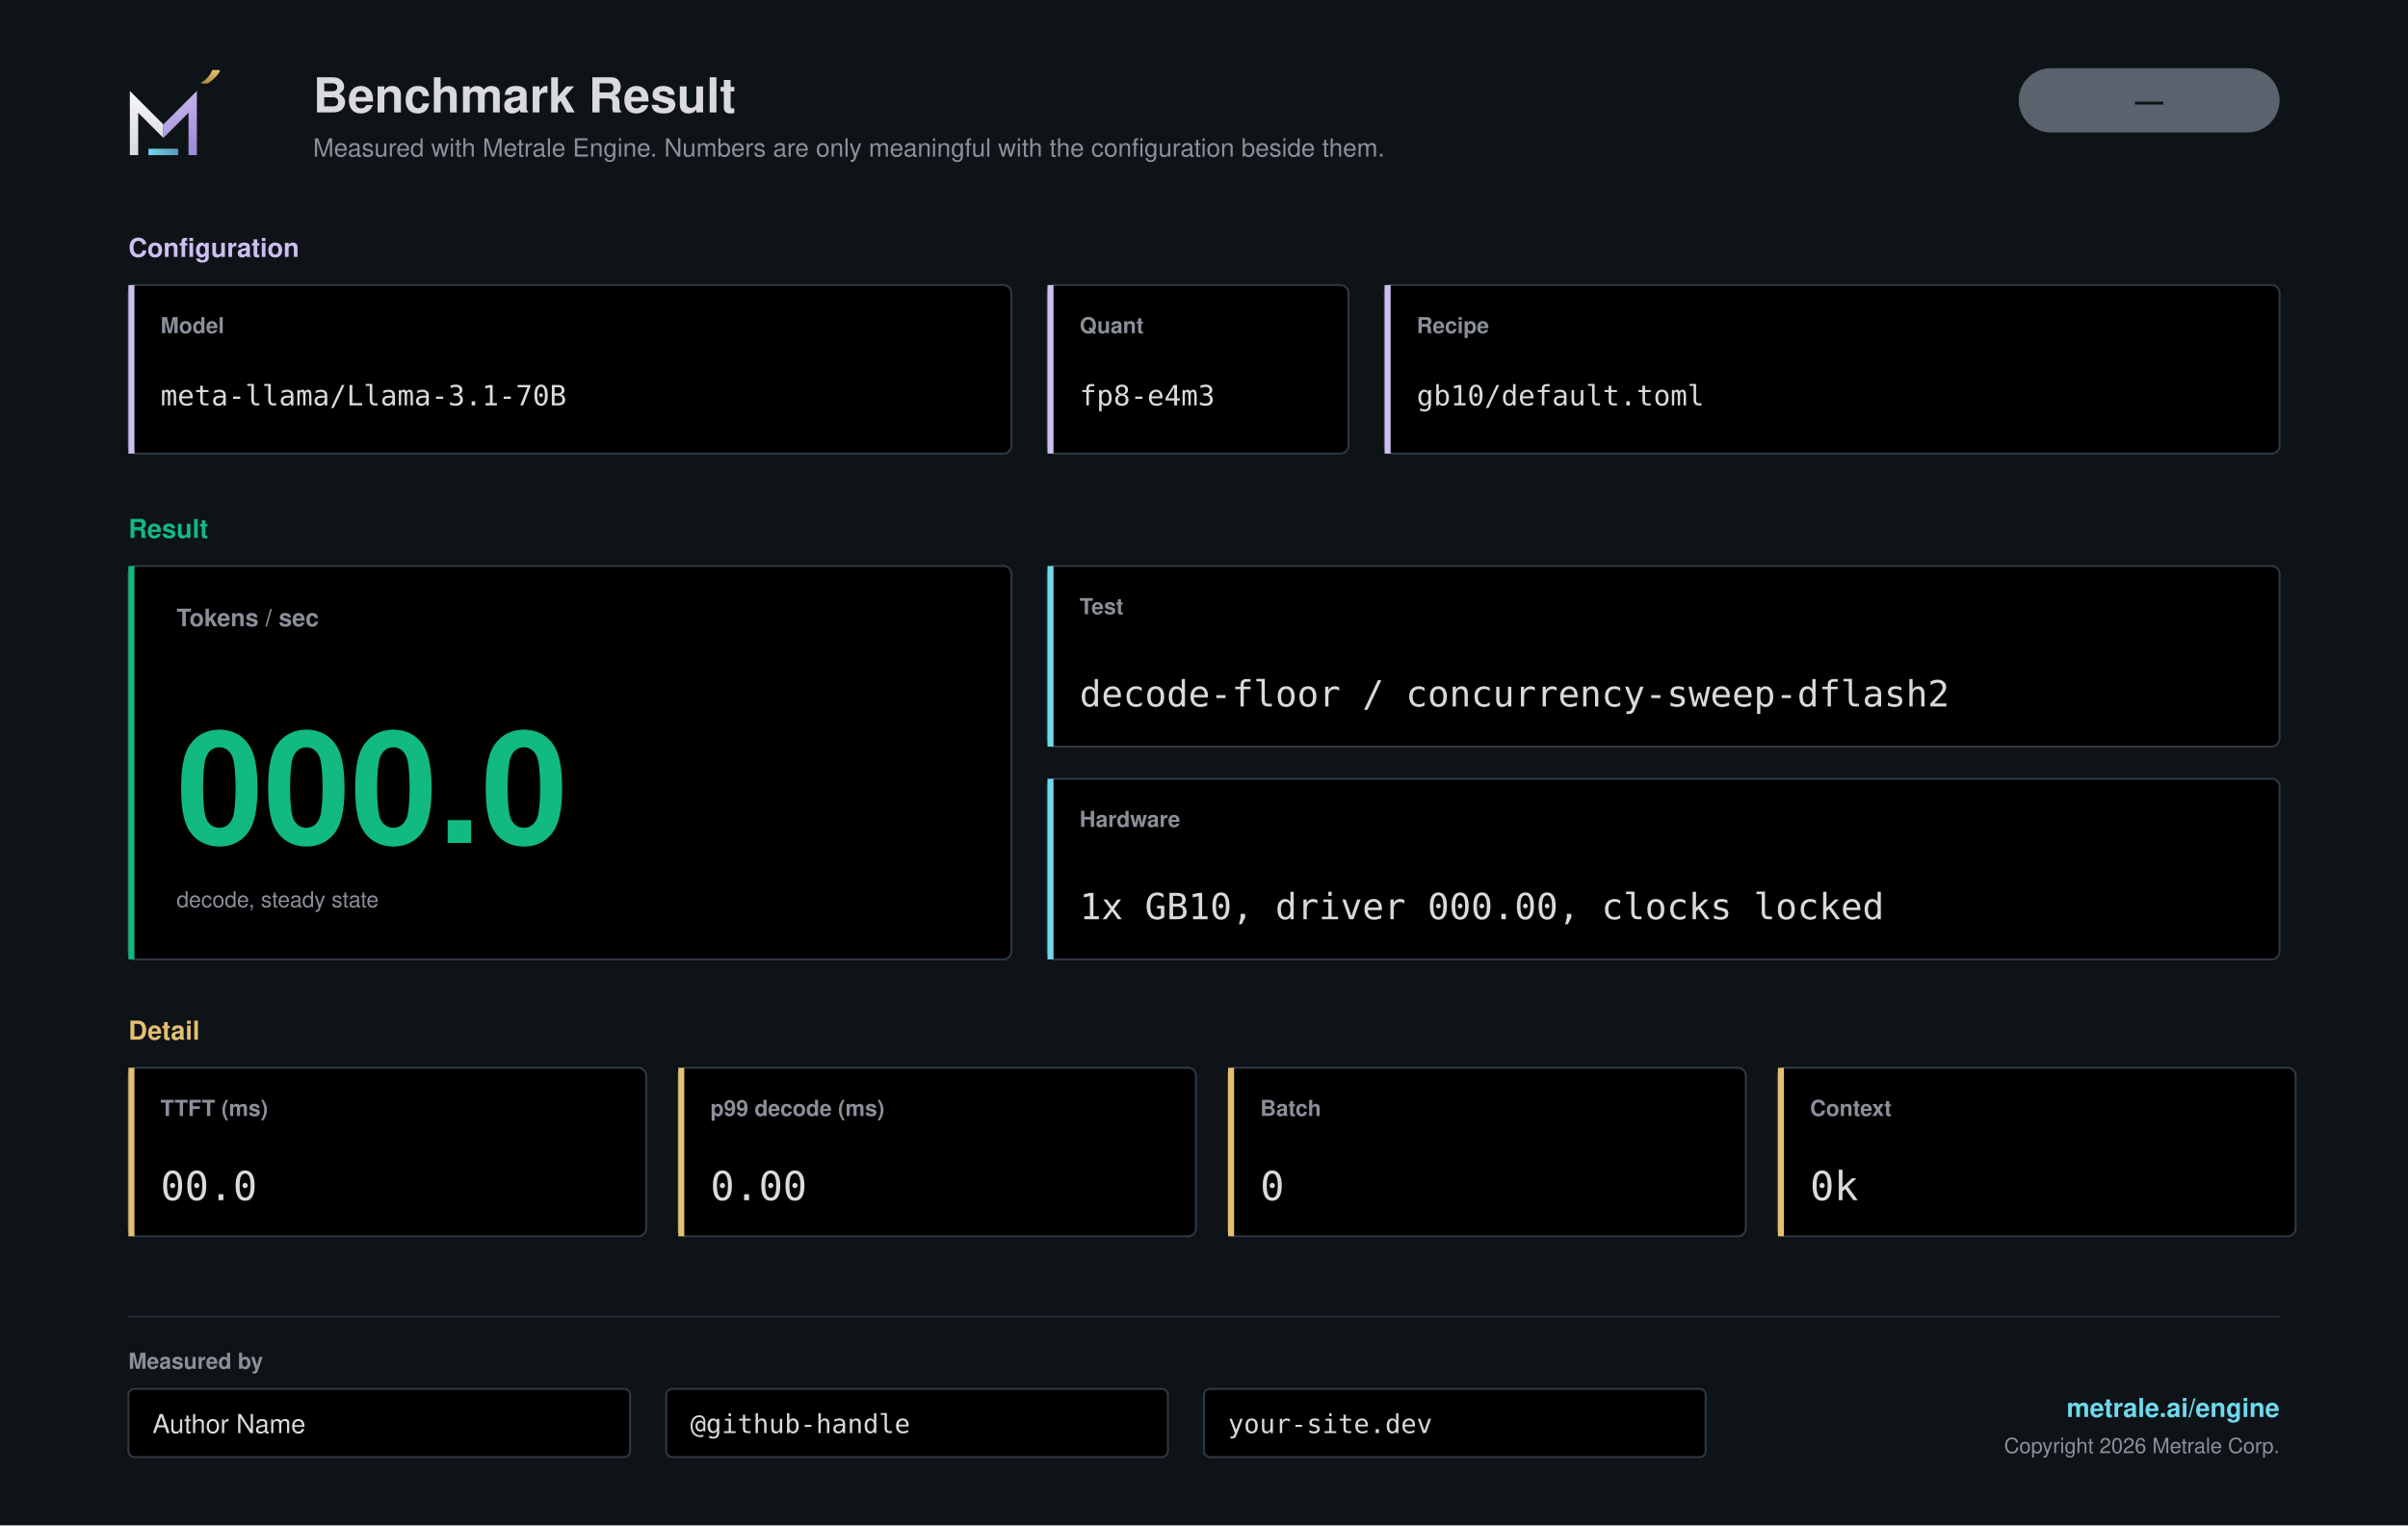
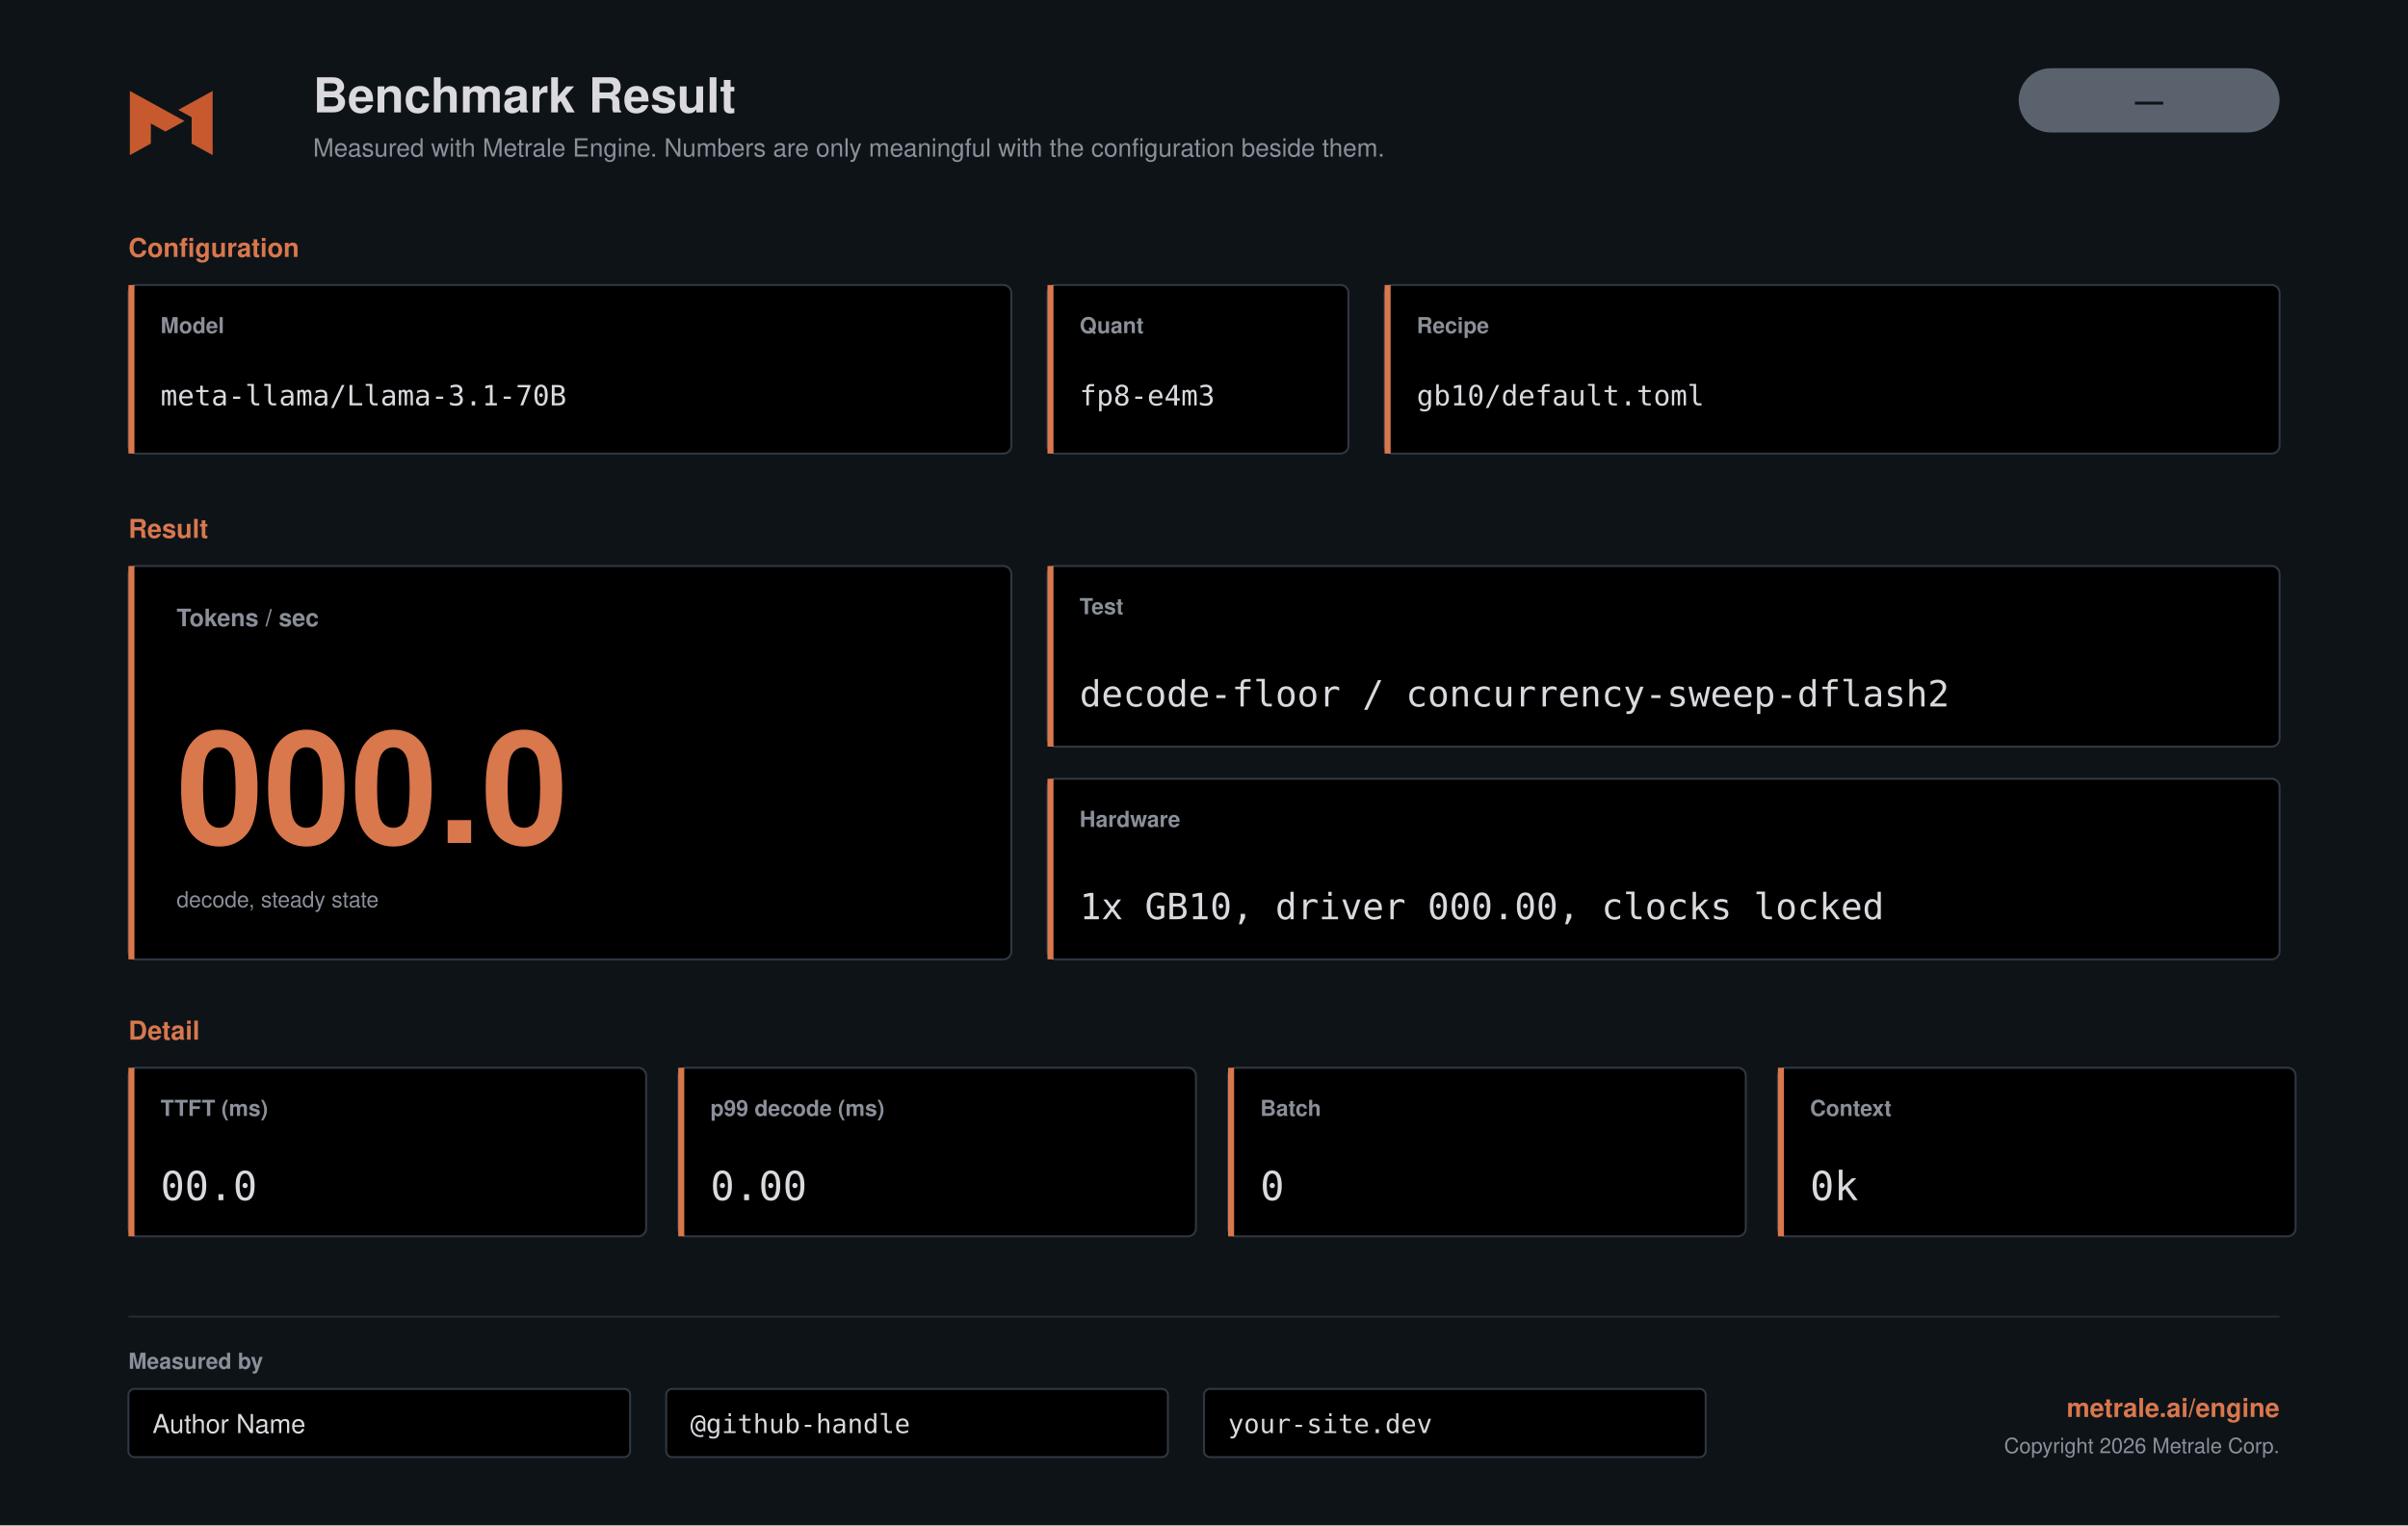
- <svg xmlns="http://www.w3.org/2000/svg" xmlns:xlink="http://www.w3.org/1999/xlink" viewBox="0 0 1200 760" width="1200" height="760" font-family="Urbanist, Helvetica Neue, Helvetica, Arial, sans-serif" role="img" aria-label="Metrale Engine benchmark result card">
+ <svg xmlns="http://www.w3.org/2000/svg" xmlns:xlink="http://www.w3.org/1999/xlink" viewBox="0 0 1200 760" width="1200" height="760" font-family="Manrope, Helvetica Neue, Helvetica, Arial, sans-serif" role="img" aria-label="Metrale Engine benchmark result card">
  <defs>
    <linearGradient id="fadeR" x1="0" y1="0" x2="1" y2="0">
      <stop offset="0" stop-color="#000000" stop-opacity="0" />
      <stop offset="0.85" stop-color="#000000" stop-opacity="1" />
    </linearGradient>
    <clipPath id="clip-model">
      <rect x="80" y="143" width="414" height="82" />
    </clipPath>
    <clipPath id="clip-quant">
      <rect x="538" y="143" width="126" height="82" />
    </clipPath>
    <clipPath id="clip-recipe">
      <rect x="706" y="143" width="424" height="82" />
    </clipPath>
    <clipPath id="clip-toks">
      <rect x="88" y="283" width="404" height="194" />
    </clipPath>
    <clipPath id="clip-test">
      <rect x="538" y="283" width="588" height="88" />
    </clipPath>
    <clipPath id="clip-hardware">
      <rect x="538" y="389" width="588" height="88" />
    </clipPath>
    <clipPath id="clip-m1">
      <rect x="80" y="533" width="226" height="82" />
    </clipPath>
    <clipPath id="clip-m2">
      <rect x="354" y="533" width="226" height="82" />
    </clipPath>
    <clipPath id="clip-m3">
      <rect x="628" y="533" width="226" height="82" />
    </clipPath>
    <clipPath id="clip-m4">
      <rect x="902" y="533" width="226" height="82" />
    </clipPath>
    <clipPath id="clip-author">
      <rect x="76" y="693" width="230" height="32" />
    </clipPath>
    <clipPath id="clip-handle">
      <rect x="344" y="693" width="230" height="32" />
    </clipPath>
    <clipPath id="clip-site">
      <rect x="612" y="693" width="230" height="32" />
    </clipPath>
    <clipPath id="clip-verdict">
      <rect x="1010" y="34" width="122" height="32" />
    </clipPath>
  </defs>
  <rect width="1200" height="760" fill="#0E1318" />
-   <g transform="translate(64 34) scale(0.08835) translate(8 128)" aria-hidden="true">
-     <defs>
-       <linearGradient id="cert-m-v" x1="0" y1="0" x2="0.25" y2="1">
-         <stop offset="0" stop-color="#CDBFF1" />
-         <stop offset="1" stop-color="#9F8DD8" />
-       </linearGradient>
-       <linearGradient id="cert-m-c" x1="0" y1="0" x2="1" y2="0">
-         <stop offset="0" stop-color="#6FD9EC" />
-         <stop offset="1" stop-color="#5A96BD" />
-       </linearGradient>
-       <linearGradient id="cert-m-g" x1="0.8" y1="0" x2="0.2" y2="1">
-         <stop offset="0" stop-color="#E4C070" />
-         <stop offset="1" stop-color="#AE8A3F" />
-       </linearGradient>
-       <linearGradient id="cert-m-w" x1="0" y1="0" x2="0" y2="1">
-         <stop offset="0" stop-color="#F7F7F9" />
-         <stop offset="1" stop-color="#D9D9DE" />
-       </linearGradient>
-     </defs>
-     <path d="M0 0L189 189L189 265L47 123L47 362L0 362Z" fill="url(#cert-m-w)" />
-     <path d="M378 0L189 189L189 265L331 123L331 362L378 362Z" fill="url(#cert-m-v)" />
-     <rect x="105" y="326" width="168" height="36" fill="url(#cert-m-c)" />
-     <path d="M464 -118L502 -118C506 -118 508 -116 508 -112C500 -92 468 -60 442 -44L438 -42L408 -42C404 -42 402 -44 402 -48C432 -60 460 -100 464 -118Z" fill="url(#cert-m-g)" />
+   <g transform="translate(64 34) scale(0.08835) translate(8 128) scale(2.23457)" aria-hidden="true">
+     <path d="M0 0L138 75.9L89.82 102.4L53 82.15L53 132.85L0 162Z" fill="#C65A2E" />
+     <path d="M209 0L122.17 47.76L156 66.36L156 132.85L209 162Z" fill="#C65A2E" />
  </g>
  <text x="156" y="56" font-size="24" fill="#D9D9DE" font-weight="650">Benchmark Result</text>
  <text x="156" y="78" font-size="12.5" fill="#8A8F99">Measured with Metrale Engine. Numbers are only meaningful with the configuration beside them.</text>
  <g id="field-verdict">
    <rect id="verdict-chip" x="1006" y="34" width="130" height="32" rx="16" fill="#5A626D" />
    <text x="1071" y="55" font-size="14" font-weight="700" fill="#0E1318" text-anchor="middle" letter-spacing="1.5" clip-path="url(#clip-verdict)" id="value-verdict">—</text>
  </g>
-   <text x="64" y="128" font-size="13" fill="#CDBFF1" font-weight="650">Configuration</text>
+   <text x="64" y="128" font-size="13" fill="#D9774D" font-weight="650">Configuration</text>
  <g id="field-model">
    <rect x="64" y="142" width="440" height="84" rx="4" fill="#000000" stroke="#2F3742" stroke-width="1" />
-     <rect x="64" y="142" width="3" height="84" fill="#CDBFF1" />
+     <rect x="64" y="142" width="3" height="84" fill="#D9774D" />
    <text x="80" y="166" font-size="11" fill="#8A8F99" font-weight="600" id="label-model">Model</text>
    <text x="80" y="202" font-size="14" fill="#D9D9DE" font-family="ui-mono, ui-monospace, SFMono-Regular, Menlo, monospace" clip-path="url(#clip-model)" id="value-model">meta-llama/Llama-3.1-70B</text>
    <rect x="456" y="143" width="38" height="82" fill="url(#fadeR)" />
  </g>
  <g id="field-quant">
    <rect x="522" y="142" width="150" height="84" rx="4" fill="#000000" stroke="#2F3742" stroke-width="1" />
-     <rect x="522" y="142" width="3" height="84" fill="#CDBFF1" />
+     <rect x="522" y="142" width="3" height="84" fill="#D9774D" />
    <text x="538" y="166" font-size="11" fill="#8A8F99" font-weight="600" id="label-quant">Quant</text>
    <text x="538" y="202" font-size="14" fill="#D9D9DE" font-family="ui-mono, ui-monospace, SFMono-Regular, Menlo, monospace" clip-path="url(#clip-quant)" id="value-quant">fp8-e4m3</text>
    <rect x="630" y="143" width="34" height="82" fill="url(#fadeR)" />
  </g>
  <g id="field-recipe">
    <rect x="690" y="142" width="446" height="84" rx="4" fill="#000000" stroke="#2F3742" stroke-width="1" />
-     <rect x="690" y="142" width="3" height="84" fill="#CDBFF1" />
+     <rect x="690" y="142" width="3" height="84" fill="#D9774D" />
    <text x="706" y="166" font-size="11" fill="#8A8F99" font-weight="600" id="label-recipe">Recipe</text>
    <text x="706" y="202" font-size="14" fill="#D9D9DE" font-family="ui-mono, ui-monospace, SFMono-Regular, Menlo, monospace" clip-path="url(#clip-recipe)" id="value-recipe">gb10/default.toml</text>
    <rect x="1092" y="143" width="38" height="82" fill="url(#fadeR)" />
  </g>
-   <text x="64" y="268" font-size="13" fill="#12B981" font-weight="650">Result</text>
+   <text x="64" y="268" font-size="13" fill="#D9774D" font-weight="650">Result</text>
  <g id="field-toks">
    <rect x="64" y="282" width="440" height="196" rx="4" fill="#000000" stroke="#2F3742" stroke-width="1" />
-     <rect x="64" y="282" width="3" height="196" fill="#12B981" />
+     <rect x="64" y="282" width="3" height="196" fill="#D9774D" />
    <text x="88" y="312" font-size="12" fill="#8A8F99" font-weight="600" clip-path="url(#clip-toks)" id="label-toks">Tokens / sec</text>
-     <text x="88" y="420" font-size="78" fill="#12B981" font-weight="700" clip-path="url(#clip-toks)" id="value-toks">000.0</text>
+     <text x="88" y="420" font-size="78" fill="#D9774D" font-weight="700" clip-path="url(#clip-toks)" id="value-toks">000.0</text>
    <text x="88" y="452" font-size="11" fill="#8A8F99" clip-path="url(#clip-toks)" id="note-toks">decode, steady state</text>
    <rect x="454" y="283" width="38" height="194" fill="url(#fadeR)" />
  </g>
  <g id="field-test">
    <rect x="522" y="282" width="614" height="90" rx="4" fill="#000000" stroke="#2F3742" stroke-width="1" />
-     <rect x="522" y="282" width="3" height="90" fill="#6FD9EC" />
+     <rect x="522" y="282" width="3" height="90" fill="#D9774D" />
    <text x="538" y="306" font-size="11" fill="#8A8F99" font-weight="600" id="label-test">Test</text>
    <text x="538" y="352" font-size="18" fill="#D9D9DE" font-family="ui-mono, ui-monospace, SFMono-Regular, Menlo, monospace" clip-path="url(#clip-test)" id="value-test">decode-floor / concurrency-sweep-dflash2</text>
    <rect x="1088" y="283" width="38" height="88" fill="url(#fadeR)" />
  </g>
  <g id="field-hardware">
    <rect x="522" y="388" width="614" height="90" rx="4" fill="#000000" stroke="#2F3742" stroke-width="1" />
-     <rect x="522" y="388" width="3" height="90" fill="#6FD9EC" />
+     <rect x="522" y="388" width="3" height="90" fill="#D9774D" />
    <text x="538" y="412" font-size="11" fill="#8A8F99" font-weight="600" id="label-hardware">Hardware</text>
    <text x="538" y="458" font-size="18" fill="#D9D9DE" font-family="ui-mono, ui-monospace, SFMono-Regular, Menlo, monospace" clip-path="url(#clip-hardware)" id="value-hardware">1x GB10, driver 000.00, clocks locked</text>
    <rect x="1088" y="389" width="38" height="88" fill="url(#fadeR)" />
  </g>
-   <text x="64" y="518" font-size="13" fill="#E4C070" font-weight="650">Detail</text>
+   <text x="64" y="518" font-size="13" fill="#D9774D" font-weight="650">Detail</text>
  <g id="field-m1">
    <rect x="64" y="532" width="258" height="84" rx="4" fill="#000000" stroke="#2F3742" stroke-width="1" />
-     <rect x="64" y="532" width="3" height="84" fill="#E4C070" />
+     <rect x="64" y="532" width="3" height="84" fill="#D9774D" />
    <text x="80" y="556" font-size="11" fill="#8A8F99" font-weight="600" clip-path="url(#clip-m1)" id="label-m1">TTFT (ms)</text>
    <text x="80" y="598" font-size="20" fill="#D9D9DE" font-family="ui-mono, ui-monospace, SFMono-Regular, Menlo, monospace" clip-path="url(#clip-m1)" id="value-m1">00.0</text>
    <rect x="276" y="533" width="30" height="82" fill="url(#fadeR)" />
  </g>
  <g id="field-m2">
    <rect x="338" y="532" width="258" height="84" rx="4" fill="#000000" stroke="#2F3742" stroke-width="1" />
-     <rect x="338" y="532" width="3" height="84" fill="#E4C070" />
+     <rect x="338" y="532" width="3" height="84" fill="#D9774D" />
    <text x="354" y="556" font-size="11" fill="#8A8F99" font-weight="600" clip-path="url(#clip-m2)" id="label-m2">p99 decode (ms)</text>
    <text x="354" y="598" font-size="20" fill="#D9D9DE" font-family="ui-mono, ui-monospace, SFMono-Regular, Menlo, monospace" clip-path="url(#clip-m2)" id="value-m2">0.00</text>
    <rect x="550" y="533" width="30" height="82" fill="url(#fadeR)" />
  </g>
  <g id="field-m3">
    <rect x="612" y="532" width="258" height="84" rx="4" fill="#000000" stroke="#2F3742" stroke-width="1" />
-     <rect x="612" y="532" width="3" height="84" fill="#E4C070" />
+     <rect x="612" y="532" width="3" height="84" fill="#D9774D" />
    <text x="628" y="556" font-size="11" fill="#8A8F99" font-weight="600" clip-path="url(#clip-m3)" id="label-m3">Batch</text>
    <text x="628" y="598" font-size="20" fill="#D9D9DE" font-family="ui-mono, ui-monospace, SFMono-Regular, Menlo, monospace" clip-path="url(#clip-m3)" id="value-m3">0</text>
    <rect x="824" y="533" width="30" height="82" fill="url(#fadeR)" />
  </g>
  <g id="field-m4">
    <rect x="886" y="532" width="258" height="84" rx="4" fill="#000000" stroke="#2F3742" stroke-width="1" />
-     <rect x="886" y="532" width="3" height="84" fill="#E4C070" />
+     <rect x="886" y="532" width="3" height="84" fill="#D9774D" />
    <text x="902" y="556" font-size="11" fill="#8A8F99" font-weight="600" clip-path="url(#clip-m4)" id="label-m4">Context</text>
    <text x="902" y="598" font-size="20" fill="#D9D9DE" font-family="ui-mono, ui-monospace, SFMono-Regular, Menlo, monospace" clip-path="url(#clip-m4)" id="value-m4">0k</text>
    <rect x="1098" y="533" width="30" height="82" fill="url(#fadeR)" />
  </g>
  <line x1="64" y1="656" x2="1136" y2="656" stroke="#232A34" />
  <text x="64" y="682" font-size="11" fill="#8A8F99" font-weight="600">Measured by</text>
  <g id="field-author">
    <rect x="64" y="692" width="250" height="34" rx="3" fill="#000000" stroke="#2F3742" stroke-width="1" />
    <text x="76" y="714" font-size="13" fill="#D9D9DE" clip-path="url(#clip-author)" id="value-author">Author Name</text>
    <rect x="276" y="693" width="30" height="32" fill="url(#fadeR)" />
  </g>
  <g id="field-handle">
    <rect x="332" y="692" width="250" height="34" rx="3" fill="#000000" stroke="#2F3742" stroke-width="1" />
    <text x="344" y="714" font-size="13" fill="#D9D9DE" font-family="ui-mono, ui-monospace, SFMono-Regular, Menlo, monospace" clip-path="url(#clip-handle)" id="value-handle">@github-handle</text>
    <rect x="544" y="693" width="30" height="32" fill="url(#fadeR)" />
  </g>
  <g id="field-site">
    <rect x="600" y="692" width="250" height="34" rx="3" fill="#000000" stroke="#2F3742" stroke-width="1" />
    <text x="612" y="714" font-size="13" fill="#D9D9DE" font-family="ui-mono, ui-monospace, SFMono-Regular, Menlo, monospace" clip-path="url(#clip-site)" id="value-site">your-site.dev</text>
    <rect x="812" y="693" width="30" height="32" fill="url(#fadeR)" />
  </g>
  <a href="https://metrale.ai/engine" xlink:href="https://metrale.ai/engine" target="_blank" rel="noopener">
-     <text x="1136" y="706" font-size="13" fill="#6FD9EC" font-weight="600" text-anchor="end">metrale.ai/engine</text>
+     <text x="1136" y="706" font-size="13" fill="#D9774D" font-weight="600" text-anchor="end">metrale.ai/engine</text>
  </a>
  <text x="1136" y="724" font-size="10.5" fill="#8A8F99" text-anchor="end">Copyright 2026 Metrale Corp.</text>
</svg>
